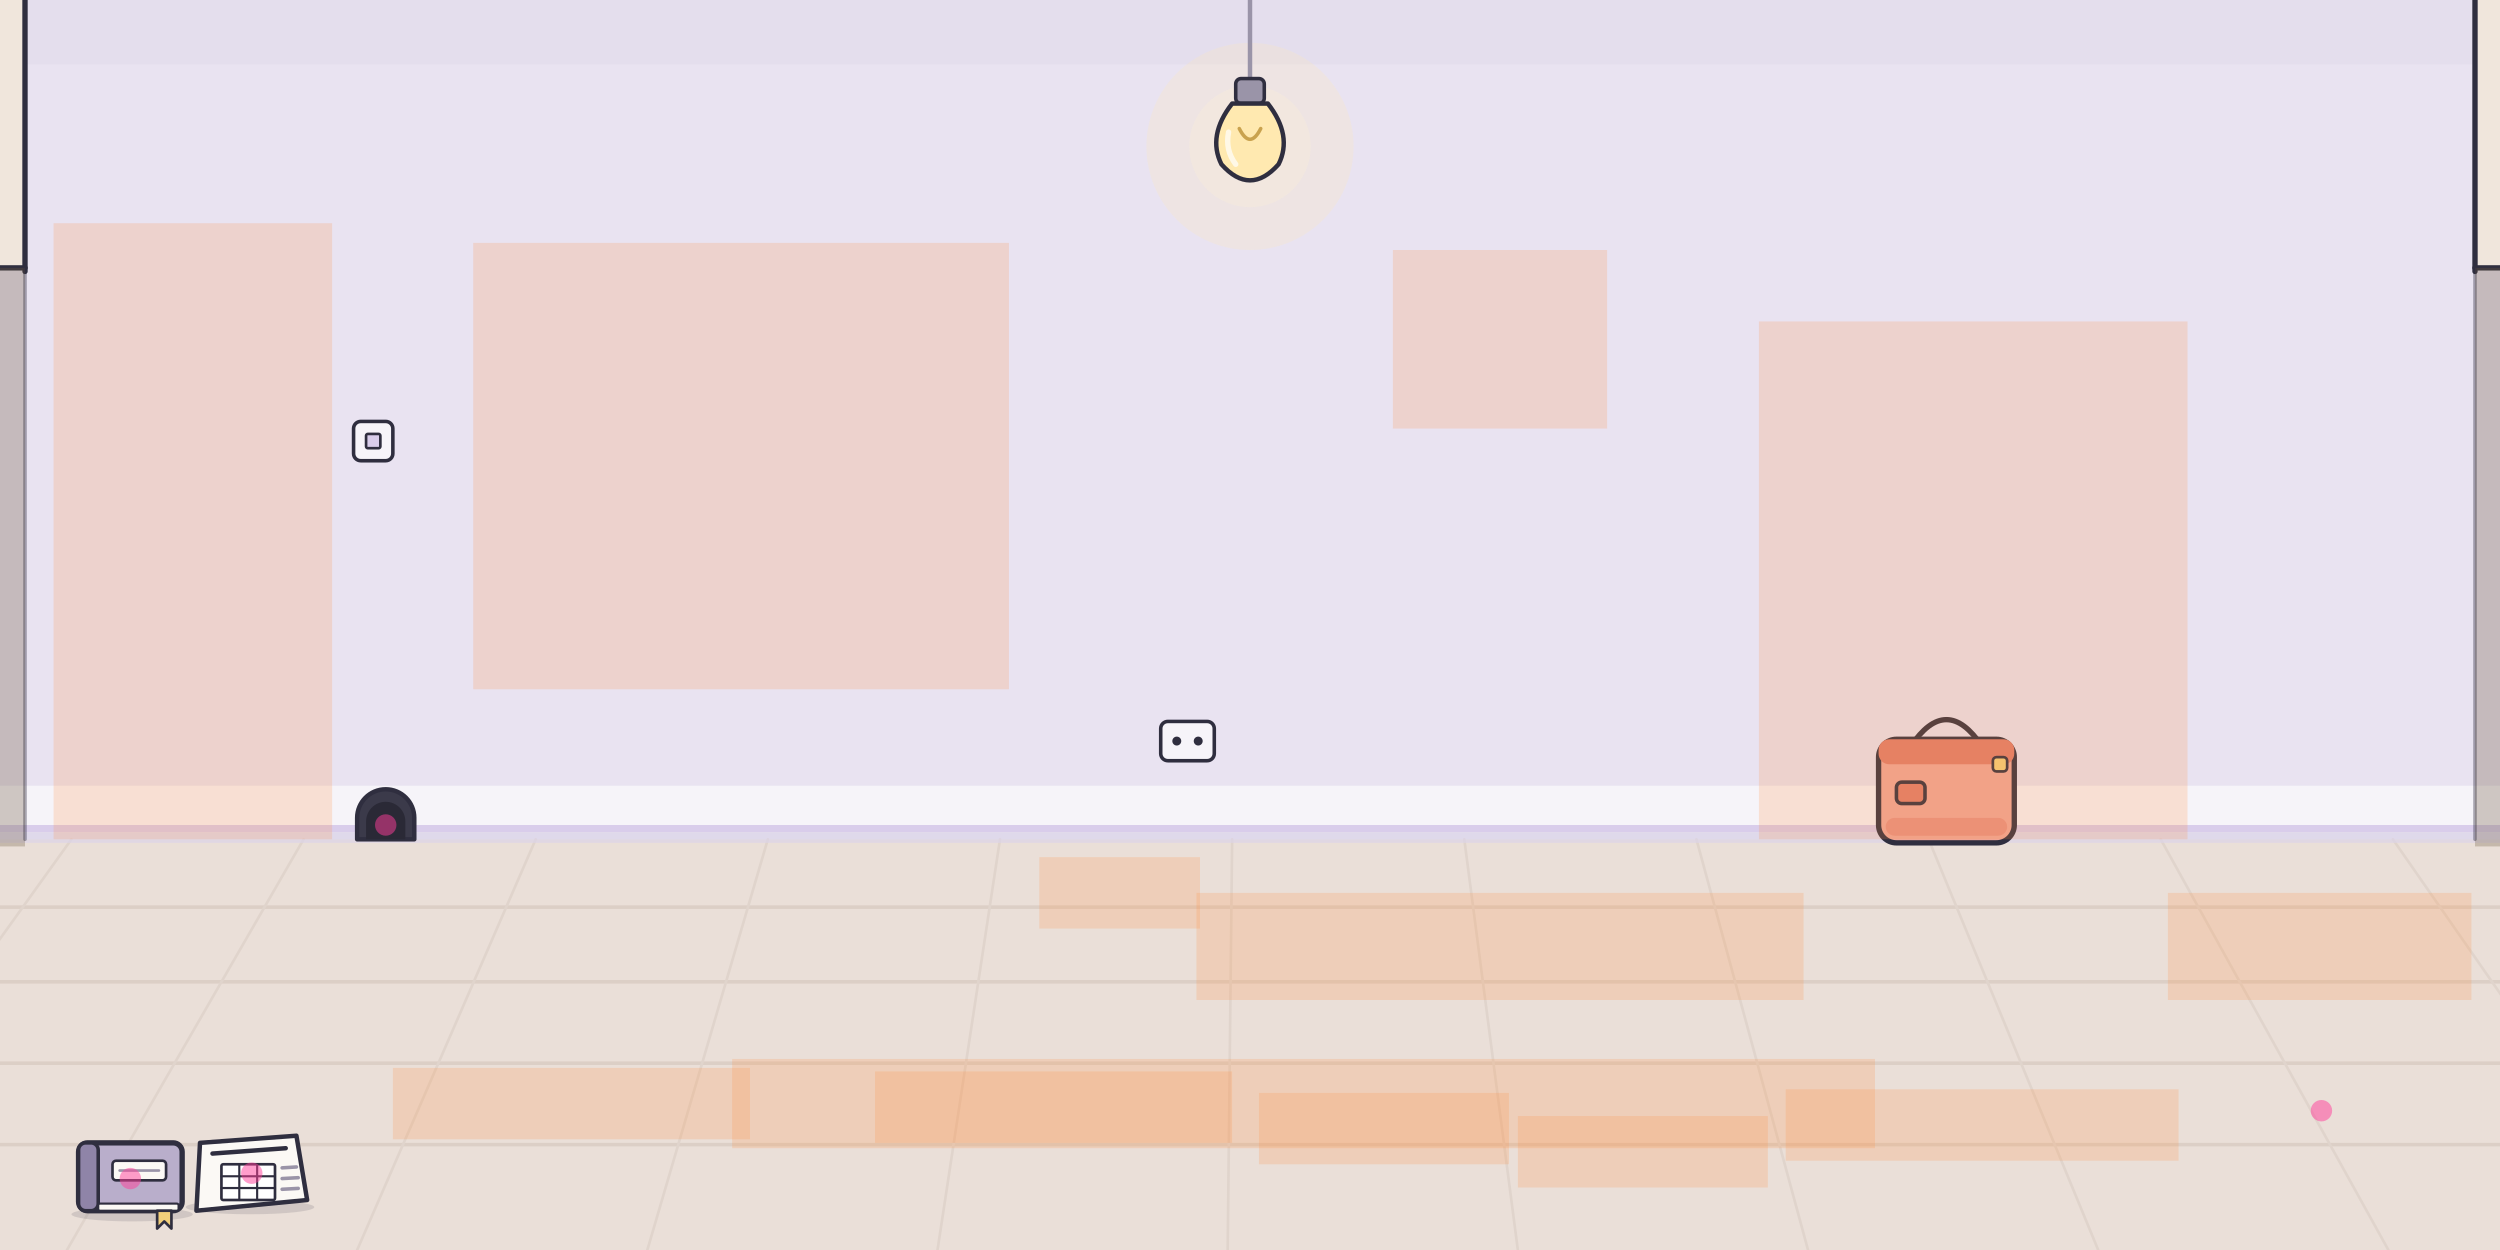
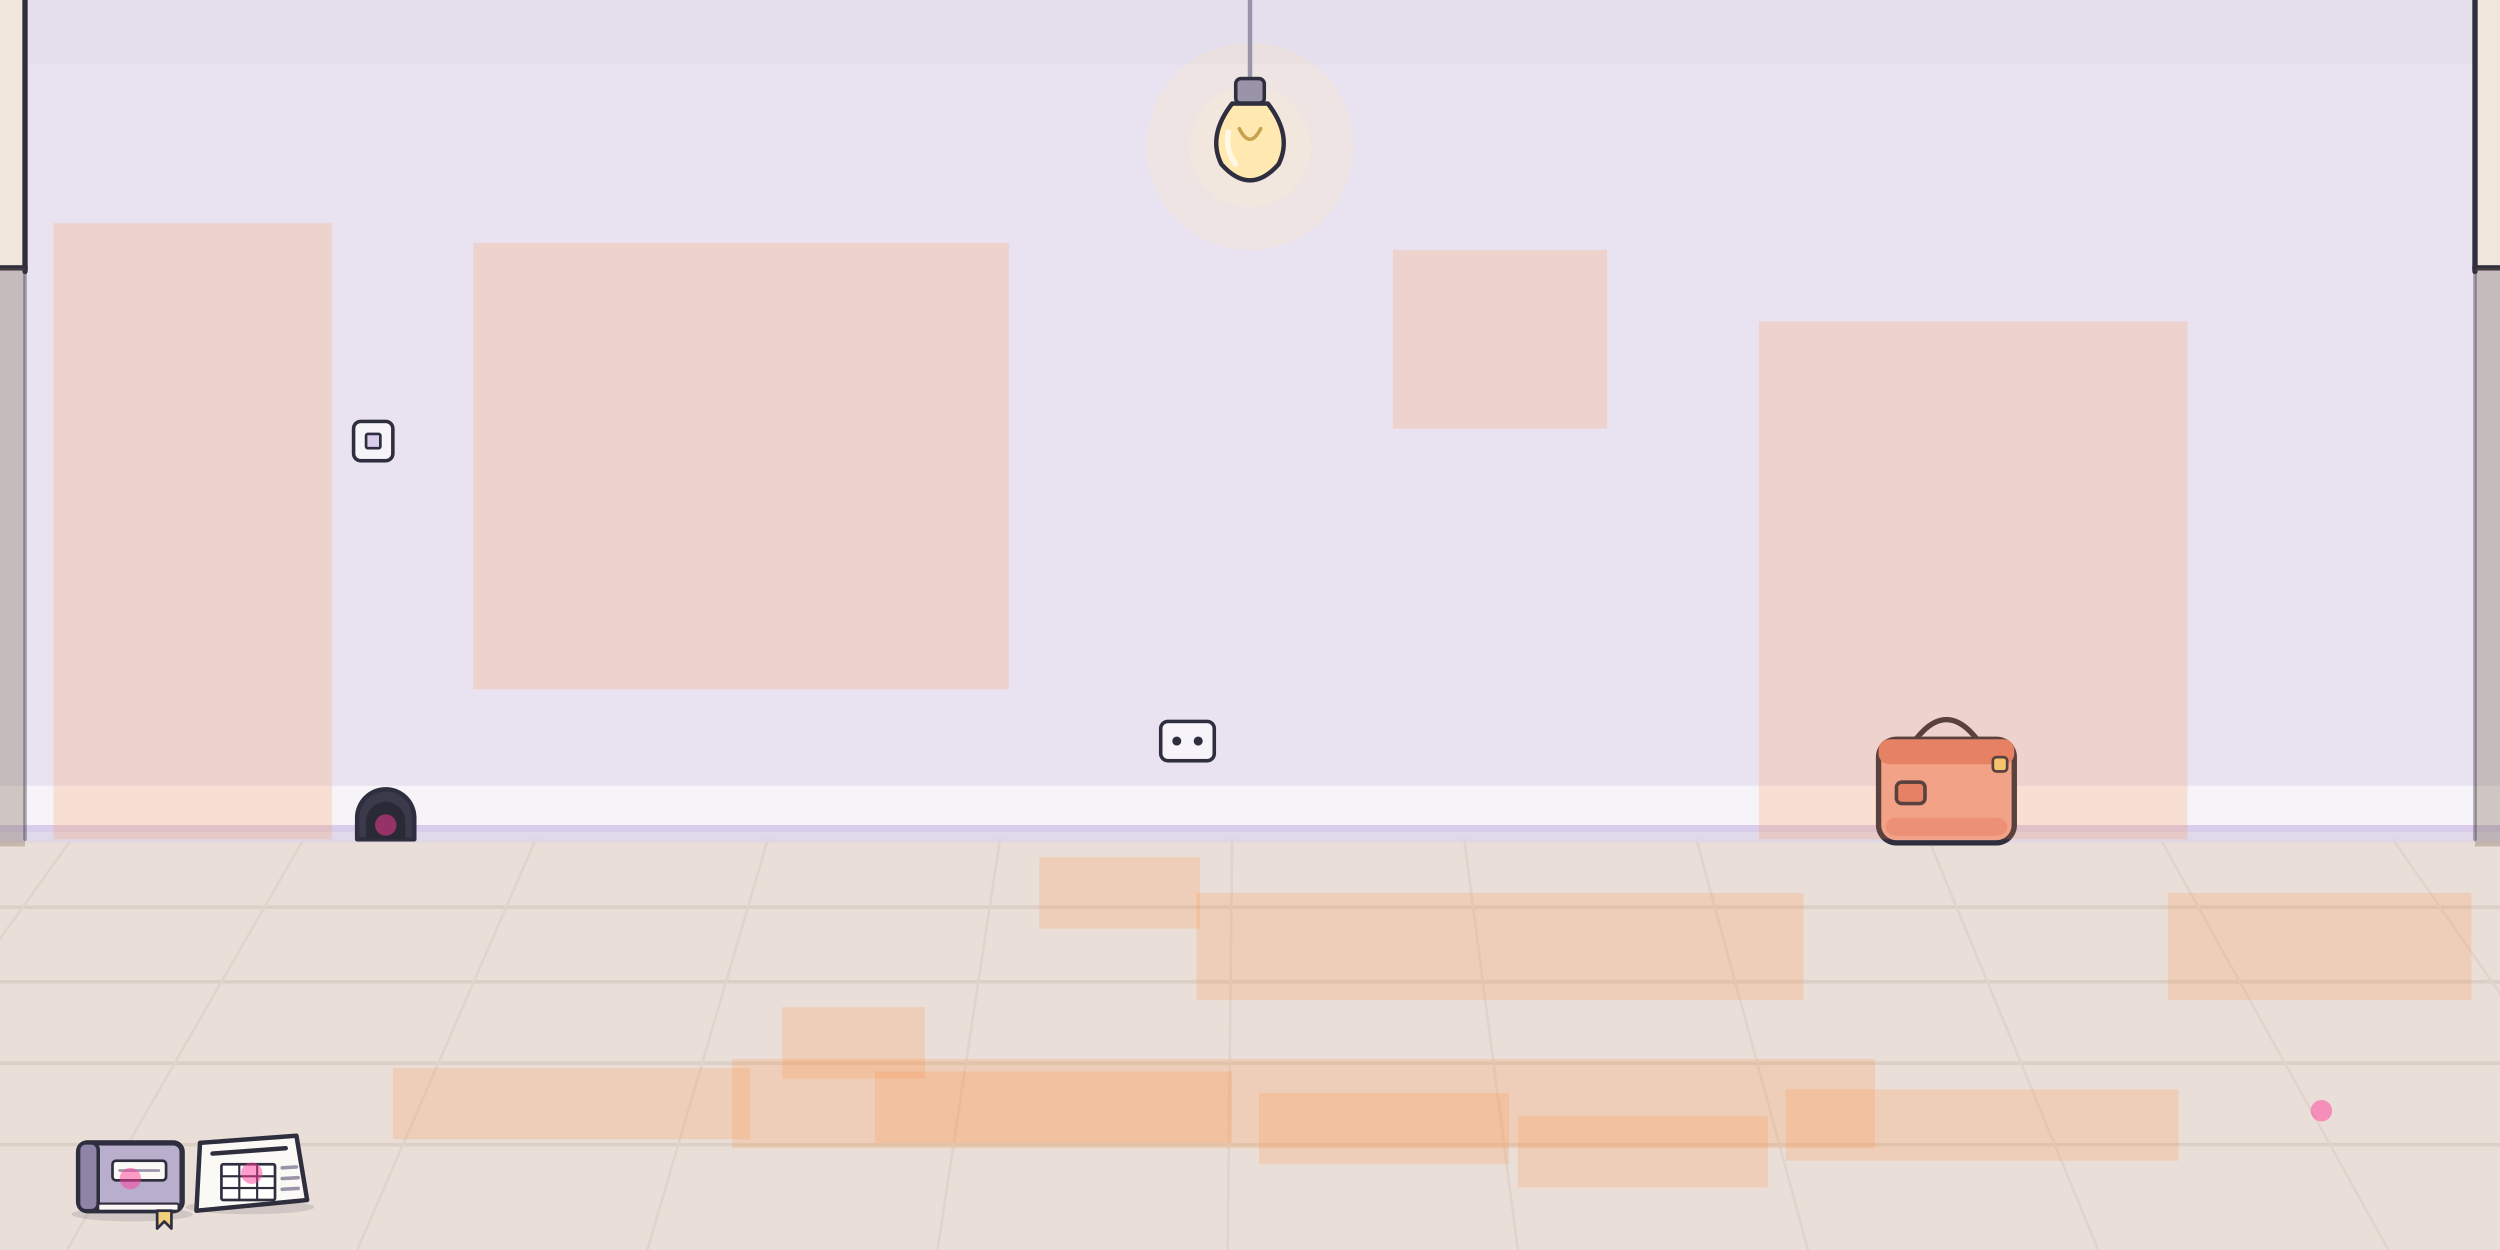
<svg xmlns="http://www.w3.org/2000/svg" viewBox="0 0 1400 700" width="1400" height="700">
  <g id="stěna">
    <rect x="0" y="0" width="1400" height="470" fill="#E9E3F1" stroke="none" />
    <rect x="0" y="0" width="1400" height="36" fill="#E1DAEB" stroke="none" opacity="0.6" />
  </g>
  <g id="podlaha">
    <rect x="0" y="470" width="1400" height="230" fill="#EADFD8" stroke="none" />
    <path d="M 0 508 L 1400 508" stroke="#DCCFC6" stroke-width="2" stroke-linejoin="round" stroke-linecap="round" />
    <path d="M 0 549.8 L 1400 549.8" stroke="#DCCFC6" stroke-width="2" stroke-linejoin="round" stroke-linecap="round" />
    <path d="M 0 595.4 L 1400 595.4" stroke="#DCCFC6" stroke-width="2" stroke-linejoin="round" stroke-linecap="round" />
    <path d="M 0 641 L 1400 641" stroke="#DCCFC6" stroke-width="2" stroke-linejoin="round" stroke-linecap="round" />
    <path d="M 40 470 L -125 700" stroke="#E0D4CC" stroke-width="1.5" stroke-linejoin="round" stroke-linecap="round" />
    <path d="M 170 470 L 37.5 700" stroke="#E0D4CC" stroke-width="1.5" stroke-linejoin="round" stroke-linecap="round" />
    <path d="M 300 470 L 200 700" stroke="#E0D4CC" stroke-width="1.5" stroke-linejoin="round" stroke-linecap="round" />
    <path d="M 430 470 L 362.5 700" stroke="#E0D4CC" stroke-width="1.5" stroke-linejoin="round" stroke-linecap="round" />
    <path d="M 560 470 L 525 700" stroke="#E0D4CC" stroke-width="1.5" stroke-linejoin="round" stroke-linecap="round" />
    <path d="M 690 470 L 687.5 700" stroke="#E0D4CC" stroke-width="1.5" stroke-linejoin="round" stroke-linecap="round" />
    <path d="M 820 470 L 850 700" stroke="#E0D4CC" stroke-width="1.5" stroke-linejoin="round" stroke-linecap="round" />
    <path d="M 950 470 L 1012.5 700" stroke="#E0D4CC" stroke-width="1.5" stroke-linejoin="round" stroke-linecap="round" />
    <path d="M 1080 470 L 1175 700" stroke="#E0D4CC" stroke-width="1.5" stroke-linejoin="round" stroke-linecap="round" />
    <path d="M 1210 470 L 1337.5 700" stroke="#E0D4CC" stroke-width="1.5" stroke-linejoin="round" stroke-linecap="round" />
    <path d="M 1340 470 L 1500 700" stroke="#E0D4CC" stroke-width="1.5" stroke-linejoin="round" stroke-linecap="round" />
    <path d="M 1470 470 L 1662.5 700" stroke="#E0D4CC" stroke-width="1.5" stroke-linejoin="round" stroke-linecap="round" />
  </g>
  <g id="lišta">
    <rect x="0" y="440" width="1400" height="26" fill="#F6F4F9" stroke="none" />
    <rect x="0" y="462" width="1400" height="4" fill="#D9CDEB" stroke="none" />
    <rect x="0" y="466" width="1400" height="6" fill="#DCD4E8" stroke="none" opacity="0.7" />
  </g>
  <g id="průchod levý">
    <rect x="0" y="0" width="14" height="150" fill="#F0E6DC" stroke="none" />
    <path d="M 14 0 L 14 152" stroke="#2F2E3F" stroke-width="3" stroke-linejoin="round" stroke-linecap="round" />
    <path d="M 0 150 L 14 150" stroke="#2F2E3F" stroke-width="3" stroke-linejoin="round" stroke-linecap="round" />
    <rect x="0" y="150" width="14" height="324" fill="#6F5A41" stroke="none" opacity="0.3" />
    <path d="M 14 150 L 14 470" stroke="#2F2E3F" stroke-width="2" stroke-linejoin="round" stroke-linecap="round" opacity="0.4" />
  </g>
  <g id="průchod pravý">
    <rect x="1386" y="0" width="14" height="150" fill="#F0E6DC" stroke="none" />
    <path d="M 1386 0 L 1386 152" stroke="#2F2E3F" stroke-width="3" stroke-linejoin="round" stroke-linecap="round" />
    <path d="M 1386 150 L 1400 150" stroke="#2F2E3F" stroke-width="3" stroke-linejoin="round" stroke-linecap="round" />
    <rect x="1386" y="150" width="14" height="324" fill="#6F5A41" stroke="none" opacity="0.3" />
    <path d="M 1386 150 L 1386 470" stroke="#2F2E3F" stroke-width="2" stroke-linejoin="round" stroke-linecap="round" opacity="0.4" />
  </g>
  <g id="noviny">
    <ellipse cx="140" cy="676" rx="36" ry="4" fill="#2F2E3F" stroke="none" opacity="0.14" />
    <path d="M 112 640 L 166 636 L 172 672 L 110 678 Z" fill="#FBF9F5" stroke="#2F2E3F" stroke-width="2.5" stroke-linejoin="round" stroke-linecap="round" />
    <path d="M 119 646 L 160 643" stroke="#2F2E3F" stroke-width="2.5" stroke-linejoin="round" stroke-linecap="round" />
    <rect x="124" y="652" width="30" height="20" rx="1" fill="#FFFFFF" stroke="#2F2E3F" stroke-width="1.5" stroke-linejoin="round" stroke-linecap="round" />
    <path d="M 134 652 L 134 672" stroke="#2F2E3F" stroke-width="1.2" stroke-linejoin="round" stroke-linecap="round" />
    <path d="M 144 652 L 144 672" stroke="#2F2E3F" stroke-width="1.2" stroke-linejoin="round" stroke-linecap="round" />
    <path d="M 124 658.7 L 154 658.7" stroke="#2F2E3F" stroke-width="1.2" stroke-linejoin="round" stroke-linecap="round" />
    <path d="M 124 665.3 L 154 665.3" stroke="#2F2E3F" stroke-width="1.2" stroke-linejoin="round" stroke-linecap="round" />
    <path d="M 158 654 L 166 653.5" stroke="#9A94A8" stroke-width="2" stroke-linejoin="round" stroke-linecap="round" />
    <path d="M 158 660 L 167 659.5" stroke="#9A94A8" stroke-width="2" stroke-linejoin="round" stroke-linecap="round" />
    <path d="M 158 666 L 167 665.5" stroke="#9A94A8" stroke-width="2" stroke-linejoin="round" stroke-linecap="round" />
  </g>
  <g id="deník">
    <ellipse cx="74" cy="680" rx="34" ry="4" fill="#2F2E3F" stroke="none" opacity="0.14" />
    <rect x="44" y="640" width="58" height="38" rx="5" fill="#B9AECB" stroke="#2F2E3F" stroke-width="3" stroke-linejoin="round" stroke-linecap="round" />
    <rect x="44" y="640" width="11" height="38" rx="4" fill="#8F84A8" stroke="#2F2E3F" stroke-width="2" stroke-linejoin="round" stroke-linecap="round" />
    <rect x="63" y="650" width="30" height="11" rx="2" fill="#FBF9F5" stroke="#2F2E3F" stroke-width="1.5" stroke-linejoin="round" stroke-linecap="round" />
    <path d="M 67 655.5 L 89 655.5" stroke="#9A94A8" stroke-width="1.5" stroke-linejoin="round" stroke-linecap="round" />
    <rect x="55" y="674" width="45" height="4" rx="1" fill="#FBF9F5" stroke="#2F2E3F" stroke-width="1.2" stroke-linejoin="round" stroke-linecap="round" />
    <path d="M 88 678 l 0 10 l 4 -4 l 4 4 l 0 -10 Z" fill="#F2CF7A" stroke="#2F2E3F" stroke-width="1.5" stroke-linejoin="round" stroke-linecap="round" />
  </g>
  <g id="díra">
    <path d="M 200 470 L 200 458 A 16 16 0 0 1 232 458 L 232 470 Z" fill="#3B3A4A" stroke="#2F2E3F" stroke-width="2.5" stroke-linejoin="round" stroke-linecap="round" />
    <path d="M 205 470 L 205 460 A 11 11 0 0 1 227 460 L 227 470 Z" fill="#2A2936" stroke="none" />
  </g>
  <g id="stav: žárovka svítí" data-state="hidden">
    <circle cx="700" cy="82" r="58" fill="#FFE9B0" stroke="none" opacity="0.22" />
    <circle cx="700" cy="82" r="34" fill="#FBEFD6" stroke="none" opacity="0.3" />
  </g>
  <g id="žárovka">
    <path d="M 700 0 L 700 46" stroke="#9A94A8" stroke-width="2.5" stroke-linejoin="round" stroke-linecap="round" />
    <rect x="692" y="44" width="16" height="14" rx="3" fill="#9A94A8" stroke="#2F2E3F" stroke-width="2" stroke-linejoin="round" stroke-linecap="round" />
    <path d="M 690 58 L 710 58 Q 724 76 716 92 Q 700 110 684 92 Q 676 76 690 58 Z" fill="#FFE9B0" stroke="#2F2E3F" stroke-width="2.5" stroke-linejoin="round" stroke-linecap="round" />
    <path d="M 694 72 Q 700 84 706 72" fill="none" stroke="#C9A24E" stroke-width="2" stroke-linejoin="round" stroke-linecap="round" />
    <path d="M 688 74 Q 686 84 692 92" fill="none" stroke="#FFFFFF" stroke-width="3" stroke-linejoin="round" stroke-linecap="round" opacity="0.7" />
  </g>
  <g id="vypínač">
    <rect x="198" y="236" width="22" height="22" rx="4" fill="#F6F4F9" stroke="#2F2E3F" stroke-width="2" stroke-linejoin="round" stroke-linecap="round" />
    <rect x="205" y="243" width="8" height="8" rx="1" fill="#D9CDEB" stroke="#2F2E3F" stroke-width="1.5" stroke-linejoin="round" stroke-linecap="round" />
  </g>
  <g id="zásuvka">
    <rect x="650" y="404" width="30" height="22" rx="4" fill="#F6F4F9" stroke="#2F2E3F" stroke-width="2" stroke-linejoin="round" stroke-linecap="round" />
    <circle cx="659" cy="415" r="2.5" fill="#2F2E3F" stroke="none" />
    <circle cx="671" cy="415" r="2.5" fill="#2F2E3F" stroke="none" />
  </g>
  <g id="stav: taška" data-state="hidden">
    <path d="M 1070 418 Q 1090 388 1110 418" fill="none" stroke="#2F2E3F" stroke-width="3" stroke-linejoin="round" stroke-linecap="round" />
    <rect x="1052" y="414" width="76" height="58" rx="10" fill="#EFA79A" stroke="#2F2E3F" stroke-width="3" stroke-linejoin="round" stroke-linecap="round" />
    <rect x="1052" y="414" width="76" height="14" rx="6" fill="#E07E6D" stroke="none" />
    <rect x="1062" y="438" width="16" height="12" rx="3" fill="#E07E6D" stroke="#2F2E3F" stroke-width="2" stroke-linejoin="round" stroke-linecap="round" />
    <rect x="1116" y="424" width="8" height="8" rx="2" fill="#F2CF7A" stroke="#2F2E3F" stroke-width="1.5" stroke-linejoin="round" stroke-linecap="round" />
    <rect x="1056" y="458" width="68" height="10" rx="5" fill="#E07E6D" stroke="none" opacity="0.5" />
  </g>
  <rect id="@slot dveře" x="30" y="125" width="156" height="345" fill="#FF8C3D" opacity="0.2" />
  <rect id="@slot okno" x="265" y="136" width="300" height="250" fill="#FF8C3D" opacity="0.2" />
  <rect id="@slot lampa" x="582" y="480" width="90" height="40" fill="#FF8C3D" opacity="0.2" />
  <rect id="@slot velký kus" x="670" y="500" width="340" height="60" fill="#FF8C3D" opacity="0.2" />
  <rect id="@slot velký kus +" x="1214" y="500" width="170" height="60" fill="#FF8C3D" opacity="0.2" />
  <rect id="@slot obrazy" x="780" y="140" width="120" height="100" fill="#FF8C3D" opacity="0.2" />
  <rect id="@slot police" x="985" y="180" width="240" height="290" fill="#FF8C3D" opacity="0.2" />
  <rect id="@slot pelíšek" x="220" y="598" width="200" height="40" fill="#FF8C3D" opacity="0.2" />
+   <rect id="@slot škrabadlo" x="438" y="564" width="80" height="40" fill="#FF8C3D" opacity="0.2" />
  <rect id="@slot hračka 1" x="490" y="600" width="200" height="40" fill="#FF8C3D" opacity="0.2" />
  <rect id="@slot pelíšek +" x="705" y="612" width="140" height="40" fill="#FF8C3D" opacity="0.2" />
  <rect id="@slot koberec" x="410" y="593" width="640" height="50" fill="#FF8C3D" opacity="0.2" />
  <rect id="@slot hračka 2" x="850" y="625" width="140" height="40" fill="#FF8C3D" opacity="0.2" />
  <rect id="@slot malý kus" x="1000" y="610" width="220" height="40" fill="#FF8C3D" opacity="0.2" />
  <circle id="@čep díra" cx="216" cy="462" r="6" fill="#FF3D9A" opacity="0.5" />
  <circle id="@čep miska" cx="1300" cy="622" r="6" fill="#FF3D9A" opacity="0.5" />
  <circle id="@čep noviny" cx="141" cy="657" r="6" fill="#FF3D9A" opacity="0.5" />
  <circle id="@čep deník" cx="73" cy="660" r="6" fill="#FF3D9A" opacity="0.5" />
</svg>
